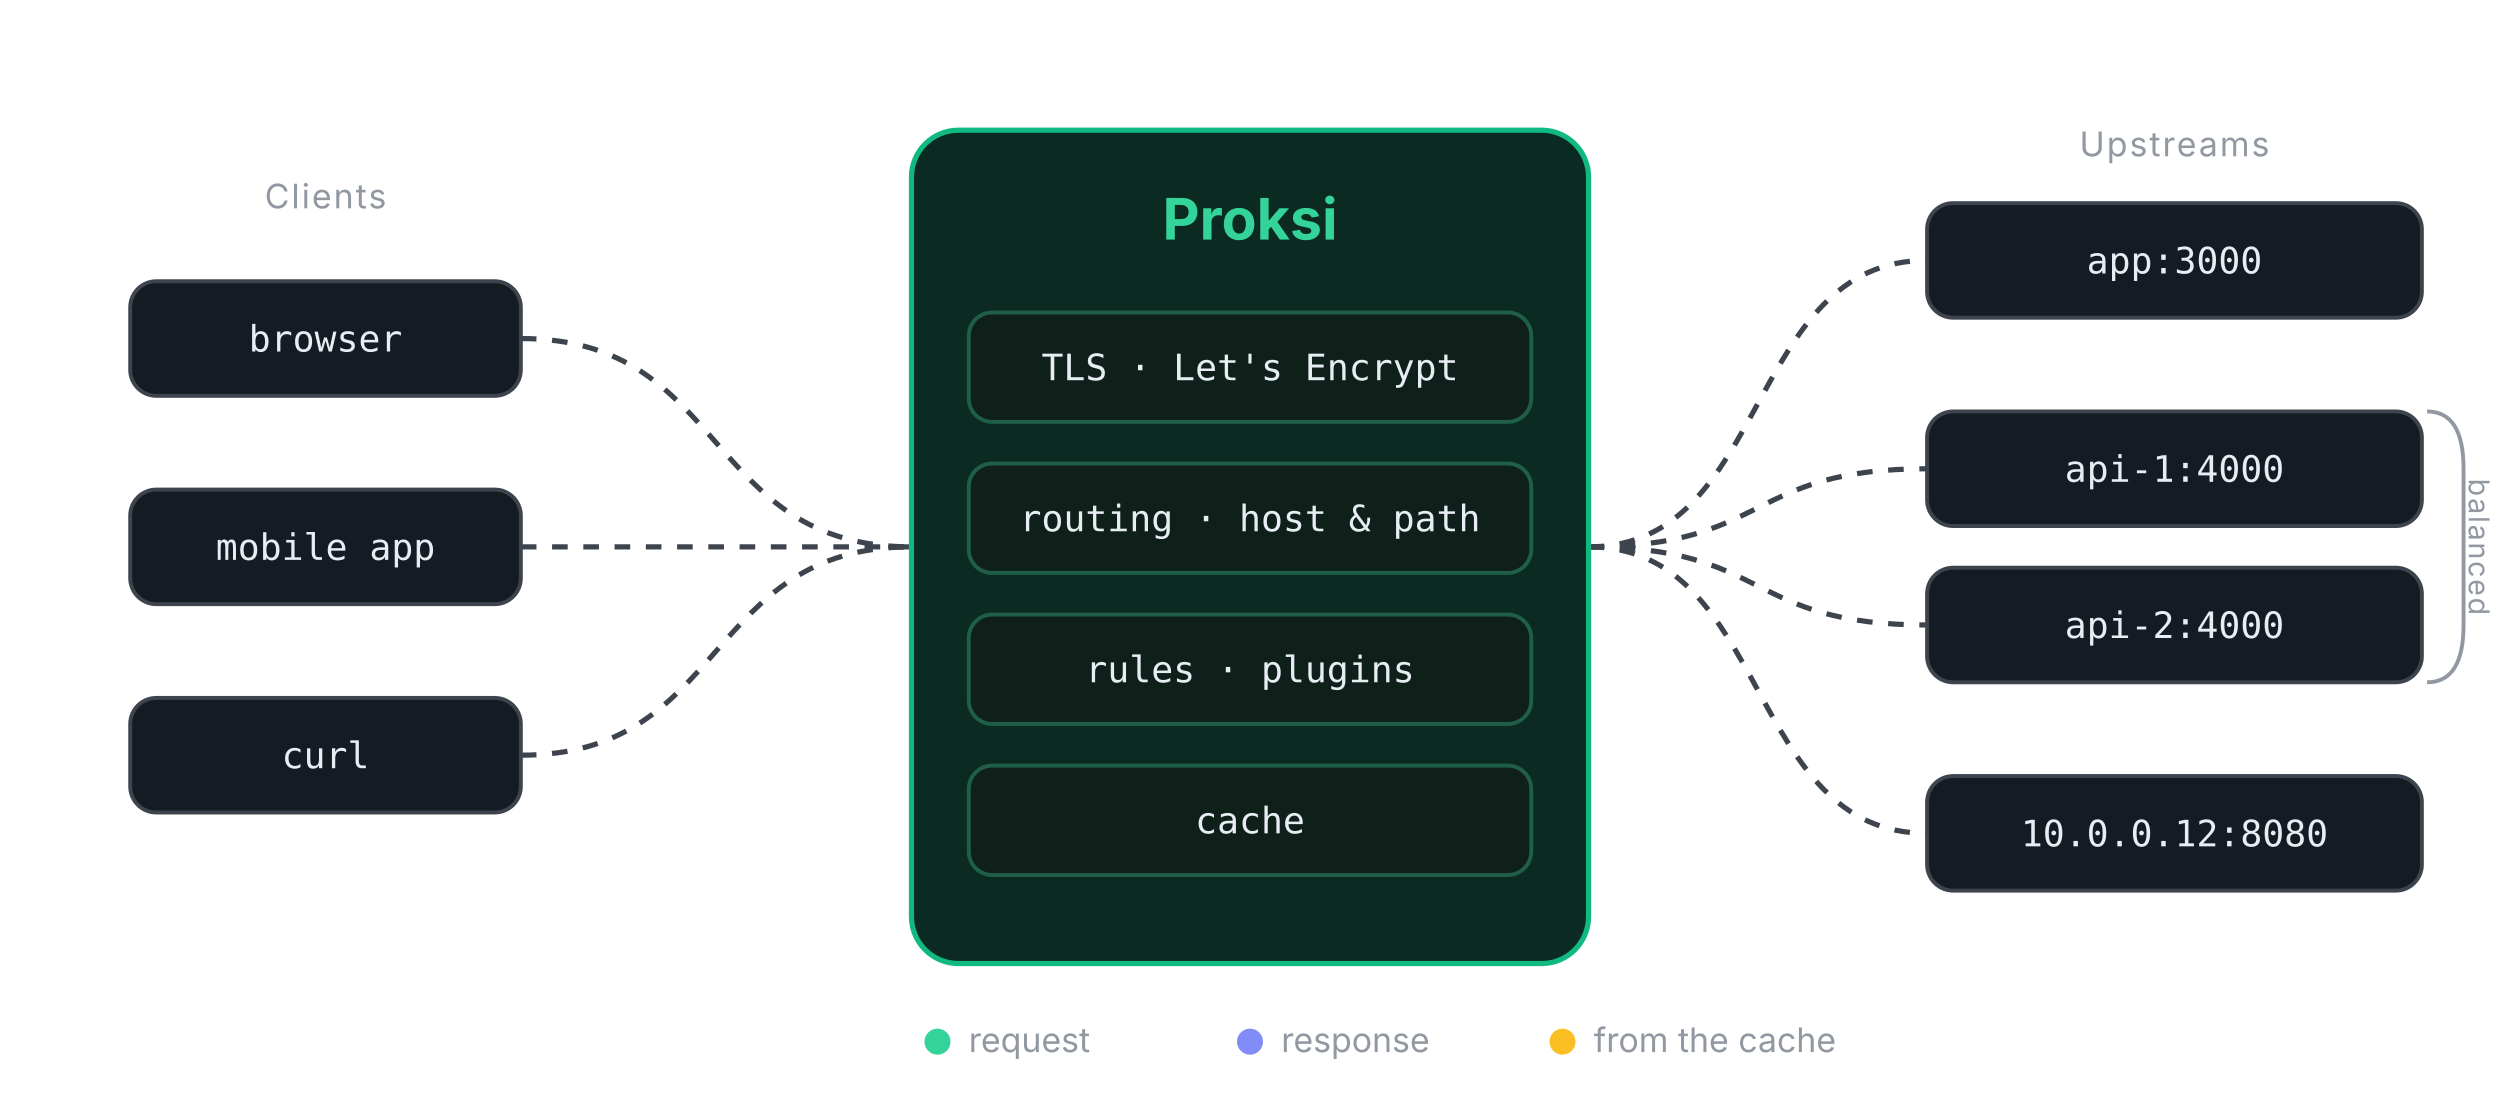
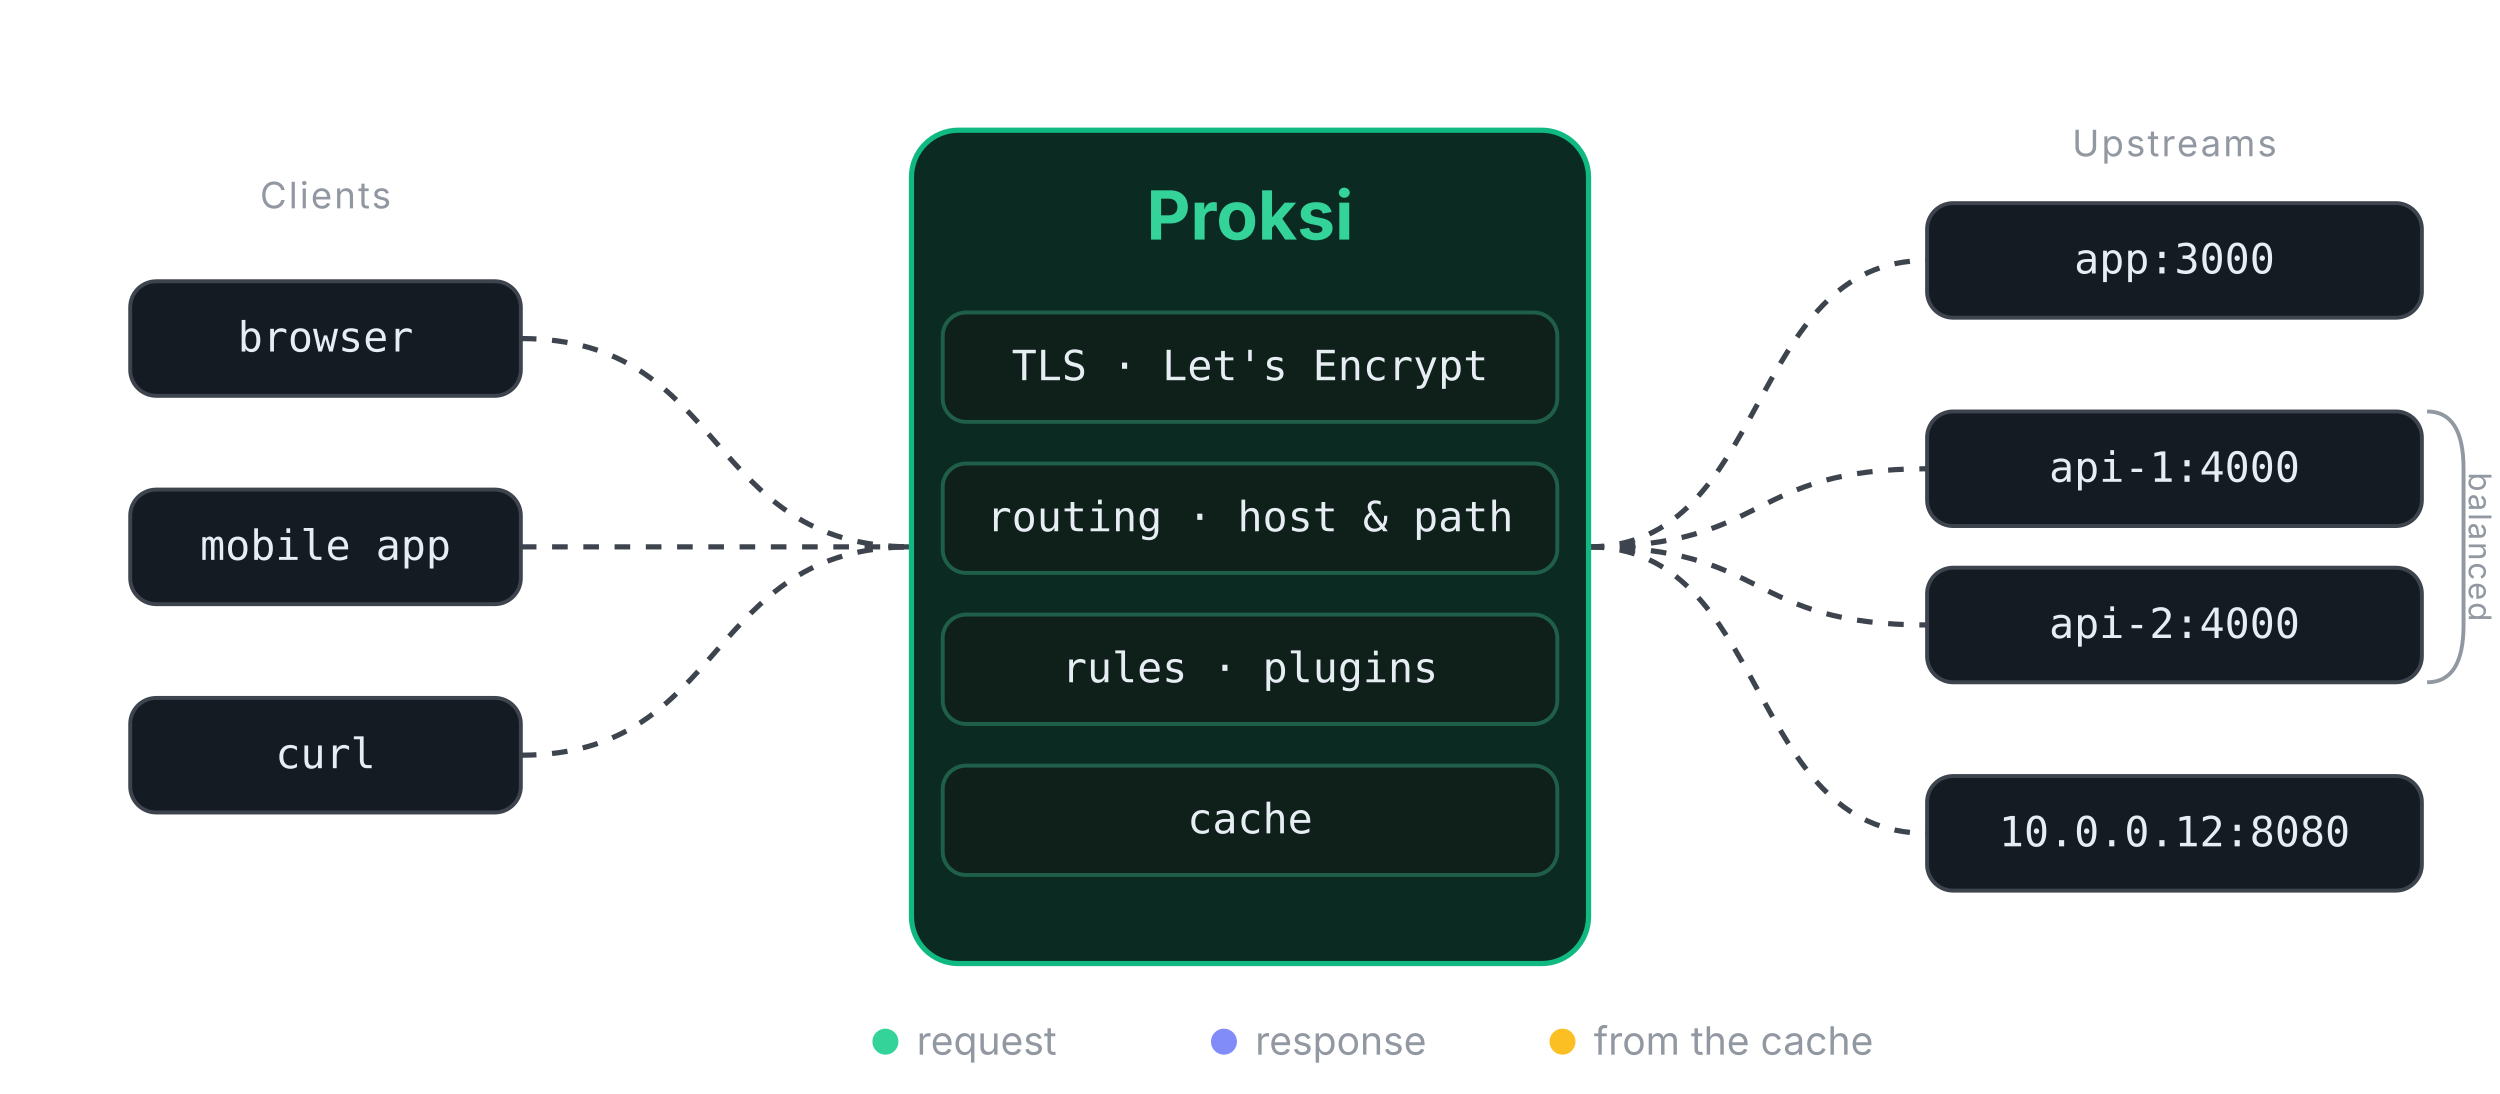
<svg xmlns="http://www.w3.org/2000/svg" viewBox="0 0 960 420" width="960" height="420" role="img" aria-labelledby="title desc">
  <style>
-     text { font-family: ui-monospace, SFMono-Regular, Menlo, Consolas, monospace; font-size: 14px; fill: #e6edf3; }
-     .label { font-family: system-ui, -apple-system, "Segoe UI", sans-serif; font-size: 13px; fill: #9198a1; letter-spacing: .06em; text-transform: uppercase; }
-     .title { font-family: system-ui, -apple-system, "Segoe UI", sans-serif; font-size: 22px; font-weight: 700; fill: #34d399; }
+     text { font-family: ui-monospace, SFMono-Regular, Menlo, Consolas, monospace; font-size: 16px; fill: #e6edf3; }
+     .label { font-family: system-ui, -apple-system, "Segoe UI", sans-serif; font-size: 14px; fill: #9198a1; letter-spacing: .06em; text-transform: uppercase; }
+     .title { font-family: system-ui, -apple-system, "Segoe UI", sans-serif; font-size: 26px; font-weight: 700; fill: #34d399; }
    .wire { fill: none; stroke: #3d444d; stroke-width: 2; stroke-dasharray: 6 6; animation: flow 1.2s linear infinite; }
    @keyframes flow { to { stroke-dashoffset: -12; } }
    @media (prefers-reduced-motion: reduce) { .packet, .glow { display: none; } .wire { animation: none; } }
  </style>
  <defs>
    <path id="c0" d="M200,130 C280,130 270,210 350,210" />
    <path id="c1" d="M200,210 C280,210 270,210 350,210" />
    <path id="c2" d="M200,290 C280,290 270,210 350,210" />
    <path id="u0" d="M610,210 C680,210 670,100 740,100" />
    <path id="u1" d="M610,210 C680,210 670,180 740,180" />
    <path id="u2" d="M610,210 C680,210 670,240 740,240" />
    <path id="u3" d="M610,210 C680,210 670,320 740,320" />
  </defs>
  <text class="label" x="125" y="80" text-anchor="middle">Clients</text>
  <text class="label" x="835" y="60" text-anchor="middle">Upstreams</text>
  <use href="#c0" class="wire" />
  <use href="#c1" class="wire" />
  <use href="#c2" class="wire" />
  <use href="#u0" class="wire" />
  <use href="#u1" class="wire" />
  <use href="#u2" class="wire" />
  <use href="#u3" class="wire" />
  <rect x="50" y="108" width="150" height="44" rx="10" fill="#151b23" stroke="#3d444d" stroke-width="1.5" />
  <text x="125" y="135" text-anchor="middle">browser</text>
  <rect x="50" y="188" width="150" height="44" rx="10" fill="#151b23" stroke="#3d444d" stroke-width="1.5" />
  <text x="125" y="215" text-anchor="middle">mobile app</text>
  <rect x="50" y="268" width="150" height="44" rx="10" fill="#151b23" stroke="#3d444d" stroke-width="1.5" />
  <text x="125" y="295" text-anchor="middle">curl</text>
  <rect x="740" y="78" width="190" height="44" rx="10" fill="#151b23" stroke="#3d444d" stroke-width="1.5" />
  <text x="835" y="105" text-anchor="middle">app:3000</text>
  <rect x="740" y="158" width="190" height="44" rx="10" fill="#151b23" stroke="#3d444d" stroke-width="1.5" />
  <text x="835" y="185" text-anchor="middle">api-1:4000</text>
  <rect x="740" y="218" width="190" height="44" rx="10" fill="#151b23" stroke="#3d444d" stroke-width="1.5" />
  <text x="835" y="245" text-anchor="middle">api-2:4000</text>
  <rect x="740" y="298" width="190" height="44" rx="10" fill="#151b23" stroke="#3d444d" stroke-width="1.5" />
  <text x="835" y="325" text-anchor="middle">10.0.0.12:8080</text>
  <path d="M932,158 q14,0 14,22 v60 q0,22 -14,22" fill="none" stroke="#9198a1" stroke-width="1.5" />
-   <text class="label" x="952" y="214" text-anchor="middle" transform="rotate(90 952 210)" style="font-size:11px">balanced</text>
+   <text class="label" x="952" y="214" text-anchor="middle" transform="rotate(90 952 210)" style="font-size:12px">balanced</text>
  <rect x="350" y="50" width="260" height="320" rx="18" fill="#0b2a22" stroke="#10b981" stroke-width="2" />
  <text class="title" x="480" y="92" text-anchor="middle">Proksi</text>
-   <rect x="372" y="120" width="216" height="42" rx="9" fill="#0f1f1a" stroke="#1f5f4a" stroke-width="1.5" />
-   <rect class="glow" x="372" y="120" width="216" height="42" rx="9" fill="none" stroke="#34d399" stroke-width="2.5" opacity="0">
+   <rect x="362" y="120" width="236" height="42" rx="9" fill="#0f1f1a" stroke="#1f5f4a" stroke-width="1.5" />
+   <rect class="glow" x="362" y="120" width="236" height="42" rx="9" fill="none" stroke="#34d399" stroke-width="2.5" opacity="0">
    <animate attributeName="opacity" dur="9.0s" repeatCount="indefinite" calcMode="linear" values="0;0;1;0;0;1;0;0;1;0;0;1;0;0;1;0;0;1;0;0" keyTimes="0;0.078;0.094;0.128;0.233;0.25;0.283;0.389;0.406;0.439;0.544;0.561;0.594;0.7;0.717;0.75;0.856;0.872;0.906;1" />
  </rect>
  <text x="480" y="146" text-anchor="middle">TLS · Let's Encrypt</text>
-   <rect x="372" y="178" width="216" height="42" rx="9" fill="#0f1f1a" stroke="#1f5f4a" stroke-width="1.5" />
-   <rect class="glow" x="372" y="178" width="216" height="42" rx="9" fill="none" stroke="#34d399" stroke-width="2.5" opacity="0">
+   <rect x="362" y="178" width="236" height="42" rx="9" fill="#0f1f1a" stroke="#1f5f4a" stroke-width="1.5" />
+   <rect class="glow" x="362" y="178" width="236" height="42" rx="9" fill="none" stroke="#34d399" stroke-width="2.5" opacity="0">
    <animate attributeName="opacity" dur="9.0s" repeatCount="indefinite" calcMode="linear" values="0;0;1;0;0;1;0;0;1;0;0;1;0;0;1;0;0;1;0;0" keyTimes="0;0.091;0.108;0.141;0.247;0.263;0.297;0.402;0.419;0.452;0.558;0.574;0.608;0.713;0.73;0.763;0.869;0.886;0.919;1" />
  </rect>
  <text x="480" y="204" text-anchor="middle">routing · host &amp; path</text>
-   <rect x="372" y="236" width="216" height="42" rx="9" fill="#0f1f1a" stroke="#1f5f4a" stroke-width="1.5" />
-   <rect class="glow" x="372" y="236" width="216" height="42" rx="9" fill="none" stroke="#34d399" stroke-width="2.5" opacity="0">
+   <rect x="362" y="236" width="236" height="42" rx="9" fill="#0f1f1a" stroke="#1f5f4a" stroke-width="1.5" />
+   <rect class="glow" x="362" y="236" width="236" height="42" rx="9" fill="none" stroke="#34d399" stroke-width="2.5" opacity="0">
    <animate attributeName="opacity" dur="9.0s" repeatCount="indefinite" calcMode="linear" values="0;0;1;0;0;1;0;0;1;0;0;1;0;0;1;0;0;1;0;0" keyTimes="0;0.104;0.121;0.154;0.26;0.277;0.31;0.416;0.432;0.466;0.571;0.588;0.621;0.727;0.743;0.777;0.882;0.899;0.932;1" />
  </rect>
  <text x="480" y="262" text-anchor="middle">rules · plugins</text>
-   <rect x="372" y="294" width="216" height="42" rx="9" fill="#0f1f1a" stroke="#1f5f4a" stroke-width="1.5" />
-   <rect class="glow" x="372" y="294" width="216" height="42" rx="9" fill="none" stroke="#fbbf24" stroke-width="2.5" opacity="0">
+   <rect x="362" y="294" width="236" height="42" rx="9" fill="#0f1f1a" stroke="#1f5f4a" stroke-width="1.5" />
+   <rect class="glow" x="362" y="294" width="236" height="42" rx="9" fill="none" stroke="#fbbf24" stroke-width="2.5" opacity="0">
    <animate attributeName="opacity" dur="9.0s" repeatCount="indefinite" calcMode="linear" values="0;0;1;0;0" keyTimes="0;0.429;0.446;0.479;1" />
  </rect>
  <text x="480" y="320" text-anchor="middle">cache</text>
  <circle class="packet" r="5" fill="#34d399" opacity="0">
    <animateMotion dur="9.0s" repeatCount="indefinite" calcMode="linear" keyPoints="0;0;1;1" keyTimes="0;0;0.078;1">
      <mpath href="#c0" />
    </animateMotion>
    <animate attributeName="opacity" dur="9.0s" repeatCount="indefinite" calcMode="discrete" values="0;1;0" keyTimes="0;0;0.078" />
  </circle>
  <circle class="packet" r="5" fill="#34d399" opacity="0">
    <animateMotion dur="9.0s" repeatCount="indefinite" calcMode="linear" keyPoints="0;0;1;1" keyTimes="0;0.117;0.194;1">
      <mpath href="#u0" />
    </animateMotion>
    <animate attributeName="opacity" dur="9.0s" repeatCount="indefinite" calcMode="discrete" values="0;1;0" keyTimes="0;0.117;0.194" />
  </circle>
  <circle class="packet" r="5" fill="#818cf8" opacity="0">
    <animateMotion dur="9.0s" repeatCount="indefinite" calcMode="linear" keyPoints="1;1;0;0" keyTimes="0;0.222;0.3;1">
      <mpath href="#u0" />
    </animateMotion>
    <animate attributeName="opacity" dur="9.0s" repeatCount="indefinite" calcMode="discrete" values="0;1;0" keyTimes="0;0.222;0.3" />
  </circle>
  <circle class="packet" r="5" fill="#818cf8" opacity="0">
    <animateMotion dur="9.0s" repeatCount="indefinite" calcMode="linear" keyPoints="1;1;0;0" keyTimes="0;0.3;0.378;1">
      <mpath href="#c0" />
    </animateMotion>
    <animate attributeName="opacity" dur="9.0s" repeatCount="indefinite" calcMode="discrete" values="0;1;0" keyTimes="0;0.3;0.378" />
  </circle>
  <circle class="packet" r="5" fill="#34d399" opacity="0">
    <animateMotion dur="9.0s" repeatCount="indefinite" calcMode="linear" keyPoints="0;0;1;1" keyTimes="0;0.156;0.233;1">
      <mpath href="#c1" />
    </animateMotion>
    <animate attributeName="opacity" dur="9.0s" repeatCount="indefinite" calcMode="discrete" values="0;1;0" keyTimes="0;0.156;0.233" />
  </circle>
  <circle class="packet" r="5" fill="#34d399" opacity="0">
    <animateMotion dur="9.0s" repeatCount="indefinite" calcMode="linear" keyPoints="0;0;1;1" keyTimes="0;0.272;0.35;1">
      <mpath href="#u1" />
    </animateMotion>
    <animate attributeName="opacity" dur="9.0s" repeatCount="indefinite" calcMode="discrete" values="0;1;0" keyTimes="0;0.272;0.35" />
  </circle>
  <circle class="packet" r="5" fill="#818cf8" opacity="0">
    <animateMotion dur="9.0s" repeatCount="indefinite" calcMode="linear" keyPoints="1;1;0;0" keyTimes="0;0.378;0.456;1">
      <mpath href="#u1" />
    </animateMotion>
    <animate attributeName="opacity" dur="9.0s" repeatCount="indefinite" calcMode="discrete" values="0;1;0" keyTimes="0;0.378;0.456" />
  </circle>
  <circle class="packet" r="5" fill="#818cf8" opacity="0">
    <animateMotion dur="9.0s" repeatCount="indefinite" calcMode="linear" keyPoints="1;1;0;0" keyTimes="0;0.456;0.533;1">
      <mpath href="#c1" />
    </animateMotion>
    <animate attributeName="opacity" dur="9.0s" repeatCount="indefinite" calcMode="discrete" values="0;1;0" keyTimes="0;0.456;0.533" />
  </circle>
  <circle class="packet" r="5" fill="#34d399" opacity="0">
    <animateMotion dur="9.0s" repeatCount="indefinite" calcMode="linear" keyPoints="0;0;1;1" keyTimes="0;0.311;0.389;1">
      <mpath href="#c2" />
    </animateMotion>
    <animate attributeName="opacity" dur="9.0s" repeatCount="indefinite" calcMode="discrete" values="0;1;0" keyTimes="0;0.311;0.389" />
  </circle>
  <circle class="packet" r="5" fill="#fbbf24" opacity="0">
    <animateMotion dur="9.0s" repeatCount="indefinite" calcMode="linear" keyPoints="1;1;0;0" keyTimes="0;0.444;0.522;1">
      <mpath href="#c2" />
    </animateMotion>
    <animate attributeName="opacity" dur="9.0s" repeatCount="indefinite" calcMode="discrete" values="0;1;0" keyTimes="0;0.444;0.522" />
  </circle>
  <circle class="packet" r="5" fill="#34d399" opacity="0">
    <animateMotion dur="9.0s" repeatCount="indefinite" calcMode="linear" keyPoints="0;0;1;1" keyTimes="0;0.467;0.544;1">
      <mpath href="#c0" />
    </animateMotion>
    <animate attributeName="opacity" dur="9.0s" repeatCount="indefinite" calcMode="discrete" values="0;1;0" keyTimes="0;0.467;0.544" />
  </circle>
  <circle class="packet" r="5" fill="#34d399" opacity="0">
    <animateMotion dur="9.0s" repeatCount="indefinite" calcMode="linear" keyPoints="0;0;1;1" keyTimes="0;0.583;0.661;1">
      <mpath href="#u2" />
    </animateMotion>
    <animate attributeName="opacity" dur="9.0s" repeatCount="indefinite" calcMode="discrete" values="0;1;0" keyTimes="0;0.583;0.661" />
  </circle>
  <circle class="packet" r="5" fill="#818cf8" opacity="0">
    <animateMotion dur="9.0s" repeatCount="indefinite" calcMode="linear" keyPoints="1;1;0;0" keyTimes="0;0.689;0.767;1">
      <mpath href="#u2" />
    </animateMotion>
    <animate attributeName="opacity" dur="9.0s" repeatCount="indefinite" calcMode="discrete" values="0;1;0" keyTimes="0;0.689;0.767" />
  </circle>
  <circle class="packet" r="5" fill="#818cf8" opacity="0">
    <animateMotion dur="9.0s" repeatCount="indefinite" calcMode="linear" keyPoints="1;1;0;0" keyTimes="0;0.767;0.844;1">
      <mpath href="#c0" />
    </animateMotion>
    <animate attributeName="opacity" dur="9.0s" repeatCount="indefinite" calcMode="discrete" values="0;1;0" keyTimes="0;0.767;0.844" />
  </circle>
  <circle class="packet" r="5" fill="#34d399" opacity="0">
    <animateMotion dur="9.0s" repeatCount="indefinite" calcMode="linear" keyPoints="0;0;1;1" keyTimes="0;0.622;0.7;1">
      <mpath href="#c1" />
    </animateMotion>
    <animate attributeName="opacity" dur="9.0s" repeatCount="indefinite" calcMode="discrete" values="0;1;0" keyTimes="0;0.622;0.7" />
  </circle>
  <circle class="packet" r="5" fill="#34d399" opacity="0">
    <animateMotion dur="9.0s" repeatCount="indefinite" calcMode="linear" keyPoints="0;0;1;1" keyTimes="0;0.739;0.817;1">
      <mpath href="#u3" />
    </animateMotion>
    <animate attributeName="opacity" dur="9.0s" repeatCount="indefinite" calcMode="discrete" values="0;1;0" keyTimes="0;0.739;0.817" />
  </circle>
  <circle class="packet" r="5" fill="#818cf8" opacity="0">
    <animateMotion dur="9.0s" repeatCount="indefinite" calcMode="linear" keyPoints="1;1;0;0" keyTimes="0;0.844;0.922;1">
      <mpath href="#u3" />
    </animateMotion>
    <animate attributeName="opacity" dur="9.0s" repeatCount="indefinite" calcMode="discrete" values="0;1;0" keyTimes="0;0.844;0.922" />
  </circle>
  <circle class="packet" r="5" fill="#818cf8" opacity="0">
    <animateMotion dur="9.0s" repeatCount="indefinite" calcMode="linear" keyPoints="1;1;0;0" keyTimes="0;0.922;1;1">
      <mpath href="#c1" />
    </animateMotion>
    <animate attributeName="opacity" dur="9.0s" repeatCount="indefinite" calcMode="discrete" values="0;1;0" keyTimes="0;0.922;1" />
  </circle>
  <circle class="packet" r="5" fill="#34d399" opacity="0">
    <animateMotion dur="9.0s" repeatCount="indefinite" calcMode="linear" keyPoints="0;0;1;1" keyTimes="0;0.778;0.856;1">
      <mpath href="#c2" />
    </animateMotion>
    <animate attributeName="opacity" dur="9.0s" repeatCount="indefinite" calcMode="discrete" values="0;1;0" keyTimes="0;0.778;0.856" />
  </circle>
  <circle class="packet" r="5" fill="#34d399" opacity="0">
    <animateMotion dur="9.0s" repeatCount="indefinite" calcMode="linear" keyPoints="0;0;1;1" keyTimes="0;0.894;0.972;1">
      <mpath href="#u1" />
    </animateMotion>
    <animate attributeName="opacity" dur="9.0s" repeatCount="indefinite" calcMode="discrete" values="0;1;0" keyTimes="0;0.894;0.972" />
  </circle>
  <circle class="packet" r="5" fill="#818cf8" opacity="0">
    <animateMotion dur="9.0s" repeatCount="indefinite" calcMode="linear" keyPoints="1;1;0;0" keyTimes="0;0;0.078;1">
      <mpath href="#u1" />
    </animateMotion>
    <animate attributeName="opacity" dur="9.0s" repeatCount="indefinite" calcMode="discrete" values="0;1;0" keyTimes="0;0;0.078" />
  </circle>
  <circle class="packet" r="5" fill="#818cf8" opacity="0">
    <animateMotion dur="9.0s" repeatCount="indefinite" calcMode="linear" keyPoints="1;1;0;0" keyTimes="0;0.078;0.156;1">
      <mpath href="#c2" />
    </animateMotion>
    <animate attributeName="opacity" dur="9.0s" repeatCount="indefinite" calcMode="discrete" values="0;1;0" keyTimes="0;0.078;0.156" />
  </circle>
-   <circle cx="360" cy="400" r="5" fill="#34d399" />
-   <text class="label" x="372" y="404" style="text-transform:none;letter-spacing:0">request</text>
-   <circle cx="480" cy="400" r="5" fill="#818cf8" />
-   <text class="label" x="492" y="404" style="text-transform:none;letter-spacing:0">response</text>
+   <circle cx="340" cy="400" r="5" fill="#34d399" />
+   <text class="label" x="352" y="405" style="text-transform:none;letter-spacing:0;font-size:15px">request</text>
+   <circle cx="470" cy="400" r="5" fill="#818cf8" />
+   <text class="label" x="482" y="405" style="text-transform:none;letter-spacing:0;font-size:15px">response</text>
  <circle cx="600" cy="400" r="5" fill="#fbbf24" />
-   <text class="label" x="612" y="404" style="text-transform:none;letter-spacing:0">from the cache</text>
+   <text class="label" x="612" y="405" style="text-transform:none;letter-spacing:0;font-size:15px">from the cache</text>
</svg>
